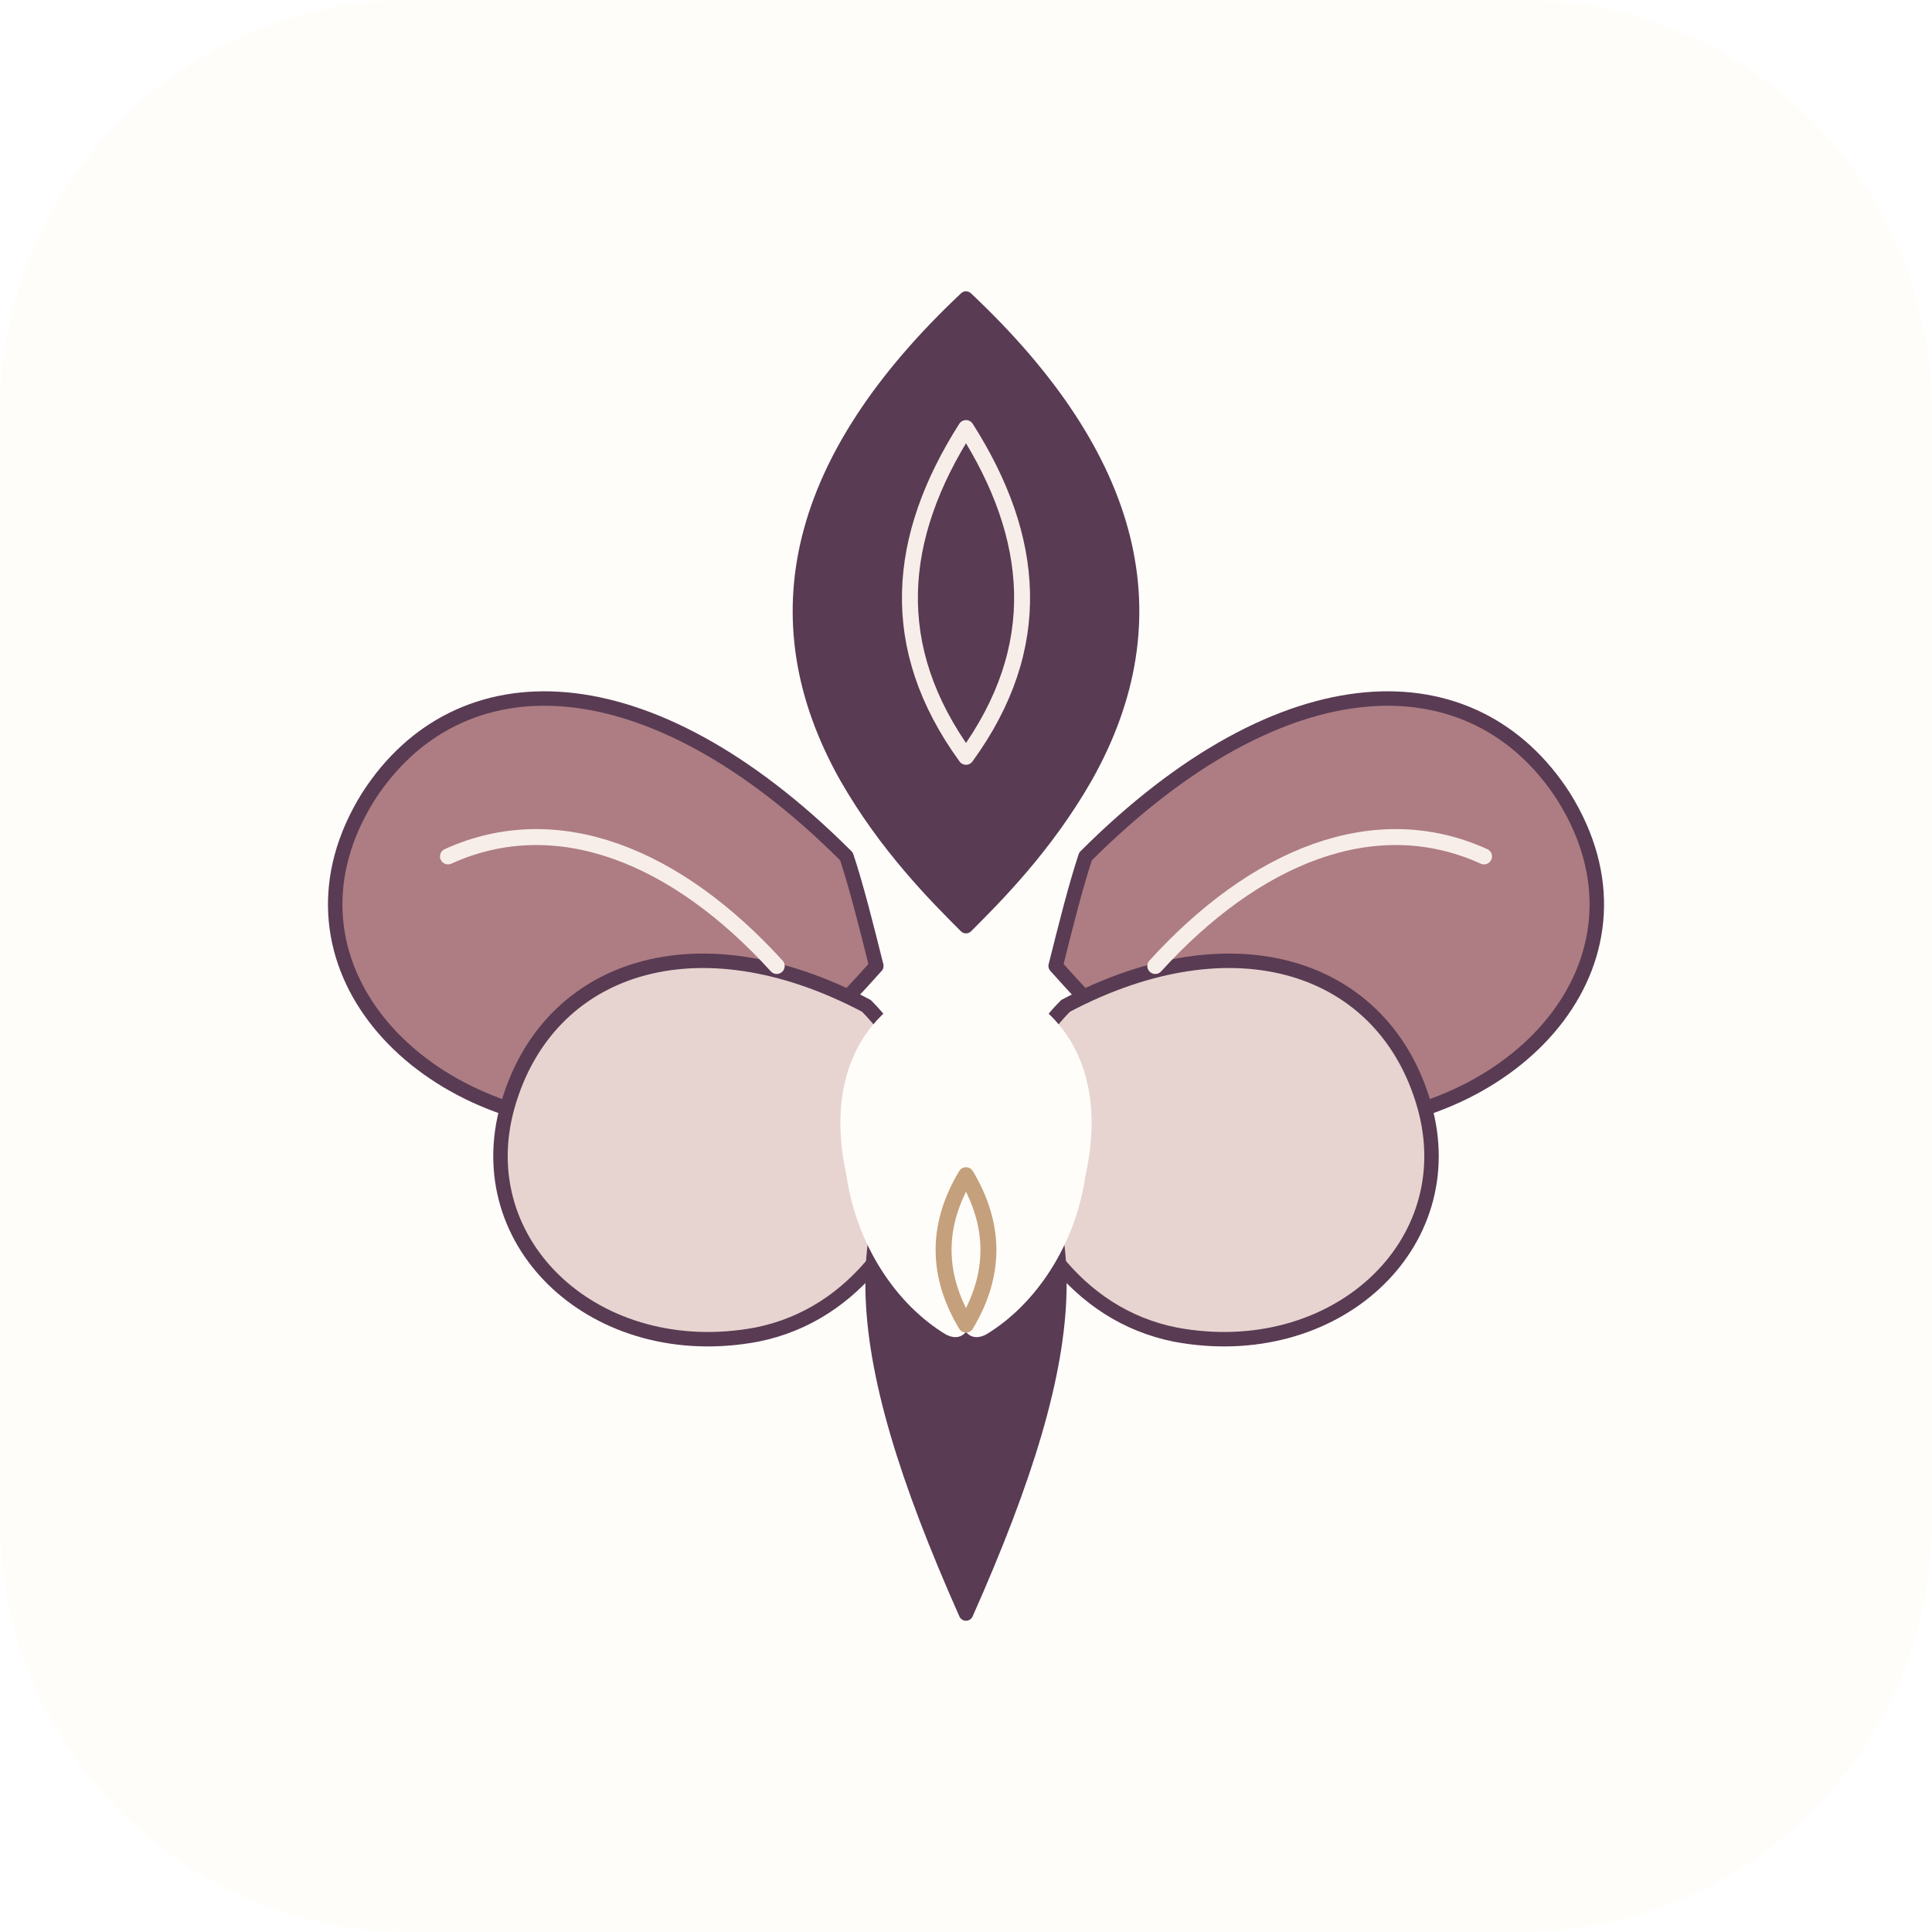
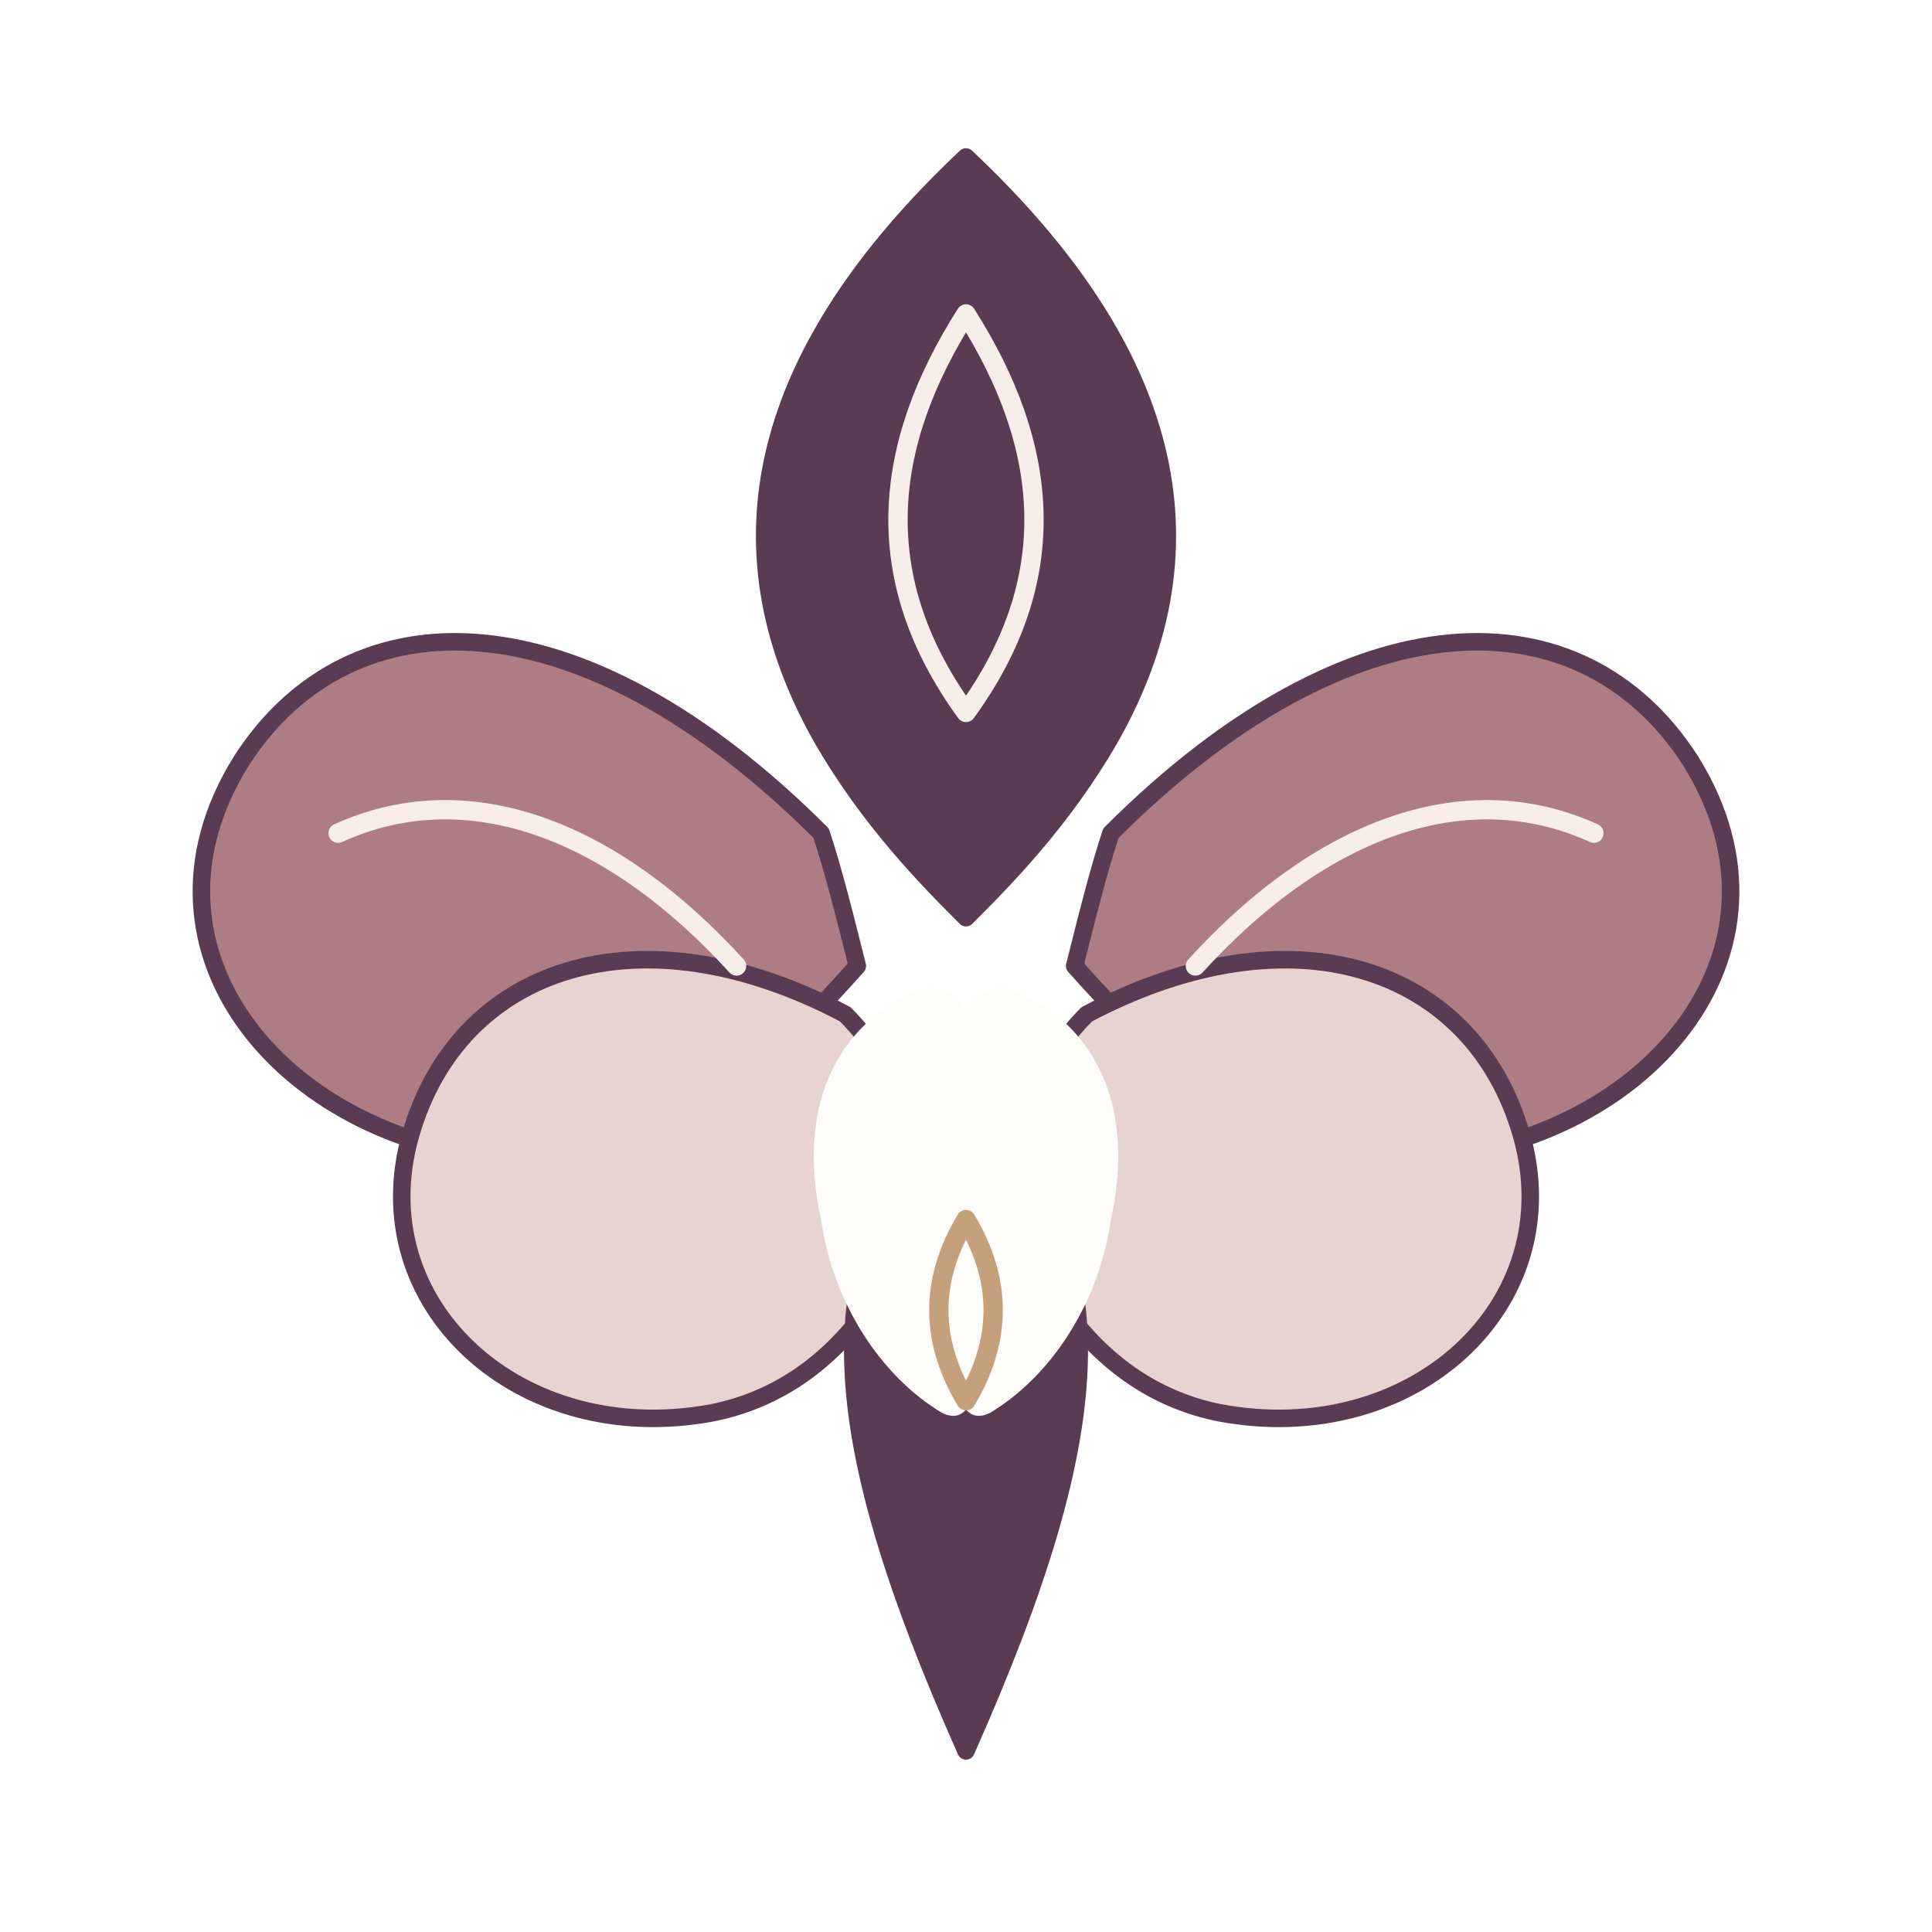
- <svg xmlns="http://www.w3.org/2000/svg" viewBox="0 0 160 160" fill="none">
-   <rect width="160" height="160" rx="34" fill="#FFFDF9" />
-   <g transform="translate(14 14) scale(.825)" stroke="#593B53" stroke-width="1.45" stroke-linecap="round" stroke-linejoin="round">
+ <svg xmlns="http://www.w3.org/2000/svg" viewBox="0 0 160 160" fill="none" role="img" aria-labelledby="title">
+   <g stroke="#593B53" stroke-width="1.45" stroke-linecap="round" stroke-linejoin="round">
    <path d="M80 13 C63 29 59 45 68 61 C72 68 77 73 80 76 C83 73 88 68 92 61 C101 45 97 29 80 13 Z" fill="#593B53" />
    <path d="M68 69 C48 49 29 49 20 63 C10 79 24 95 43 96 C54 97 63 89 71 80 C70 76 69 72 68 69 Z" fill="#AD7D83" />
    <path d="M92 69 C112 49 131 49 140 63 C150 79 136 95 117 96 C106 97 97 89 89 80 C90 76 91 72 92 69 Z" fill="#AD7D83" />
    <path d="M70 84 C53 75 38 80 34 94 C30 108 43 120 59 117 C69 115 75 106 77 96 C75 91 73 87 70 84 Z" fill="#E7D4D0" />
    <path d="M90 84 C107 75 122 80 126 94 C130 108 117 120 101 117 C91 115 85 106 83 96 C85 91 87 87 90 84 Z" fill="#E7D4D0" />
    <path d="M80 91 C67 103 68 118 80 145 C92 118 93 103 80 91 Z" fill="#593B53" />
    <path d="M76 82 C69 85 66 92 68 101 C69 108 73 114 78 117 C80 118 81 116 81 112 L81 89 C81 84 79 81 76 82 Z" fill="#FFFDF9" stroke="none" />
    <path d="M84 82 C91 85 94 92 92 101 C91 108 87 114 82 117 C80 118 79 116 79 112 L79 89 C79 84 81 81 84 82 Z" fill="#FFFDF9" stroke="none" />
    <path d="M80 26 C73 37 72 48 80 59 C88 48 87 37 80 26Z" fill="none" stroke="#F8EEE9" stroke-width="1.6" />
    <path d="M28 69 C39 64 51 69 61 80 M132 69 C121 64 109 69 99 80" fill="none" stroke="#F8EEE9" stroke-width="1.6" />
    <path d="M80 101 C77 106 77 111 80 116 C83 111 83 106 80 101Z" fill="none" stroke="#C5A07D" stroke-width="1.6" />
  </g>
</svg>
